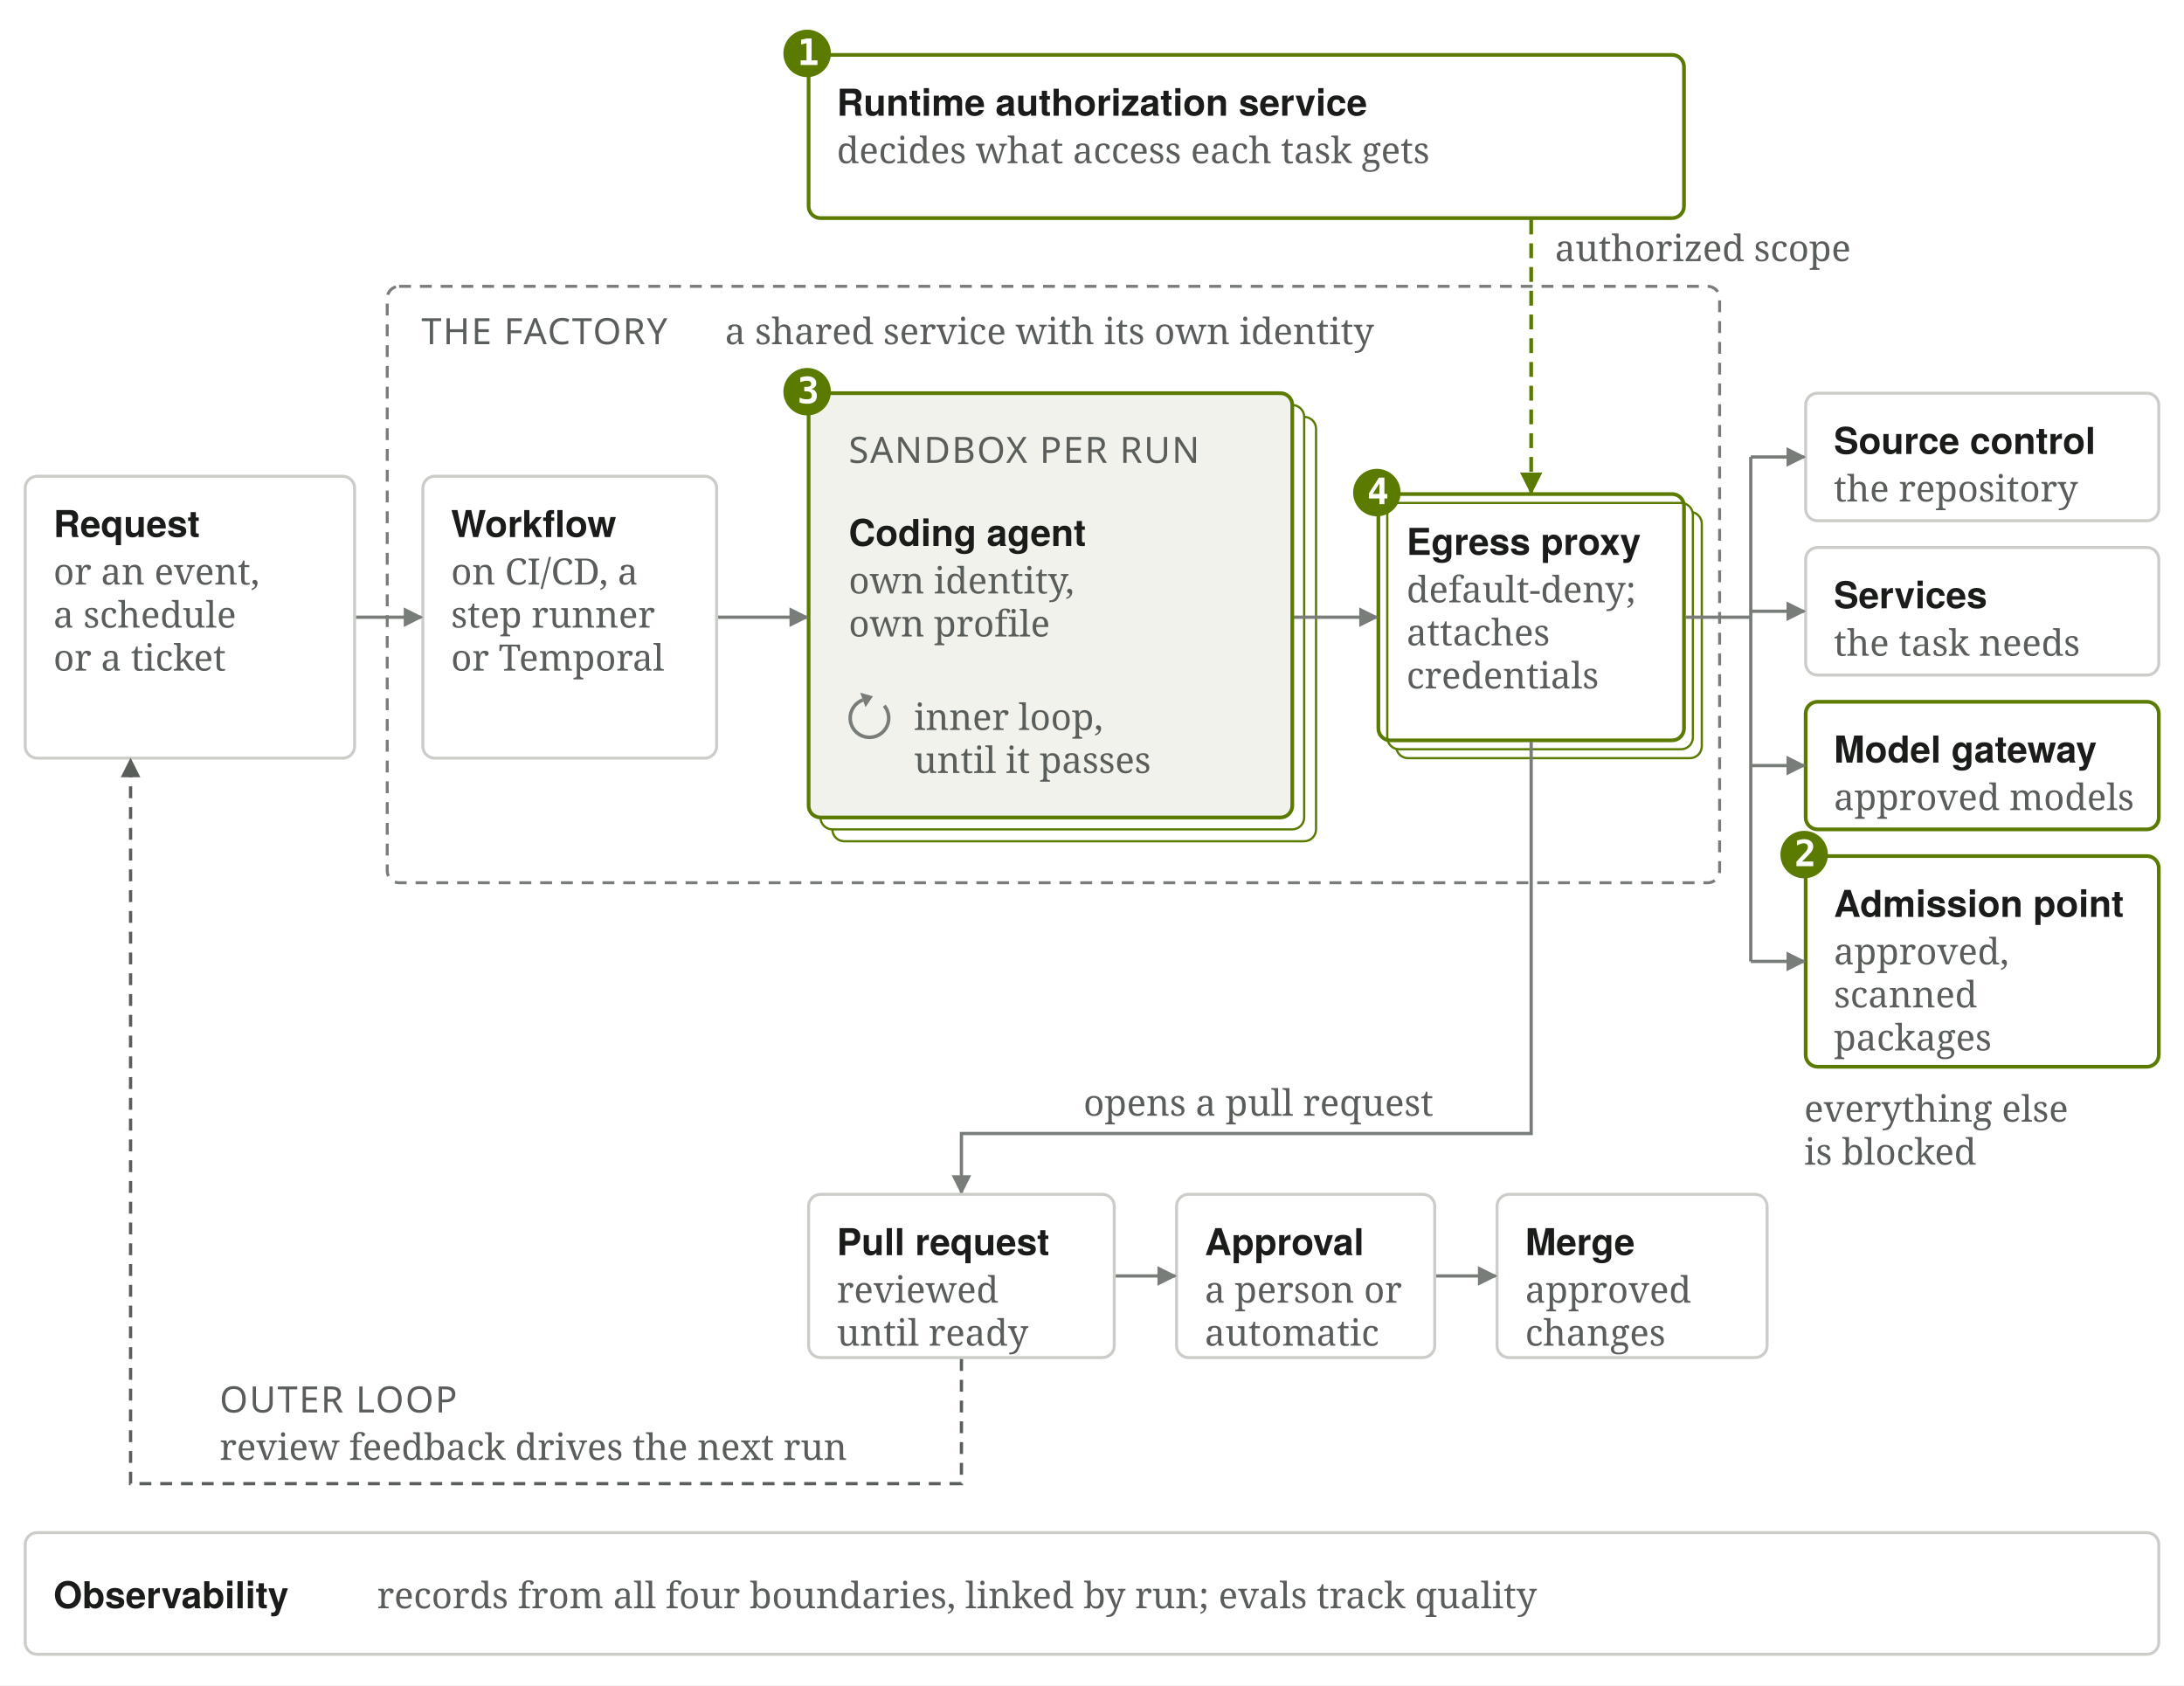
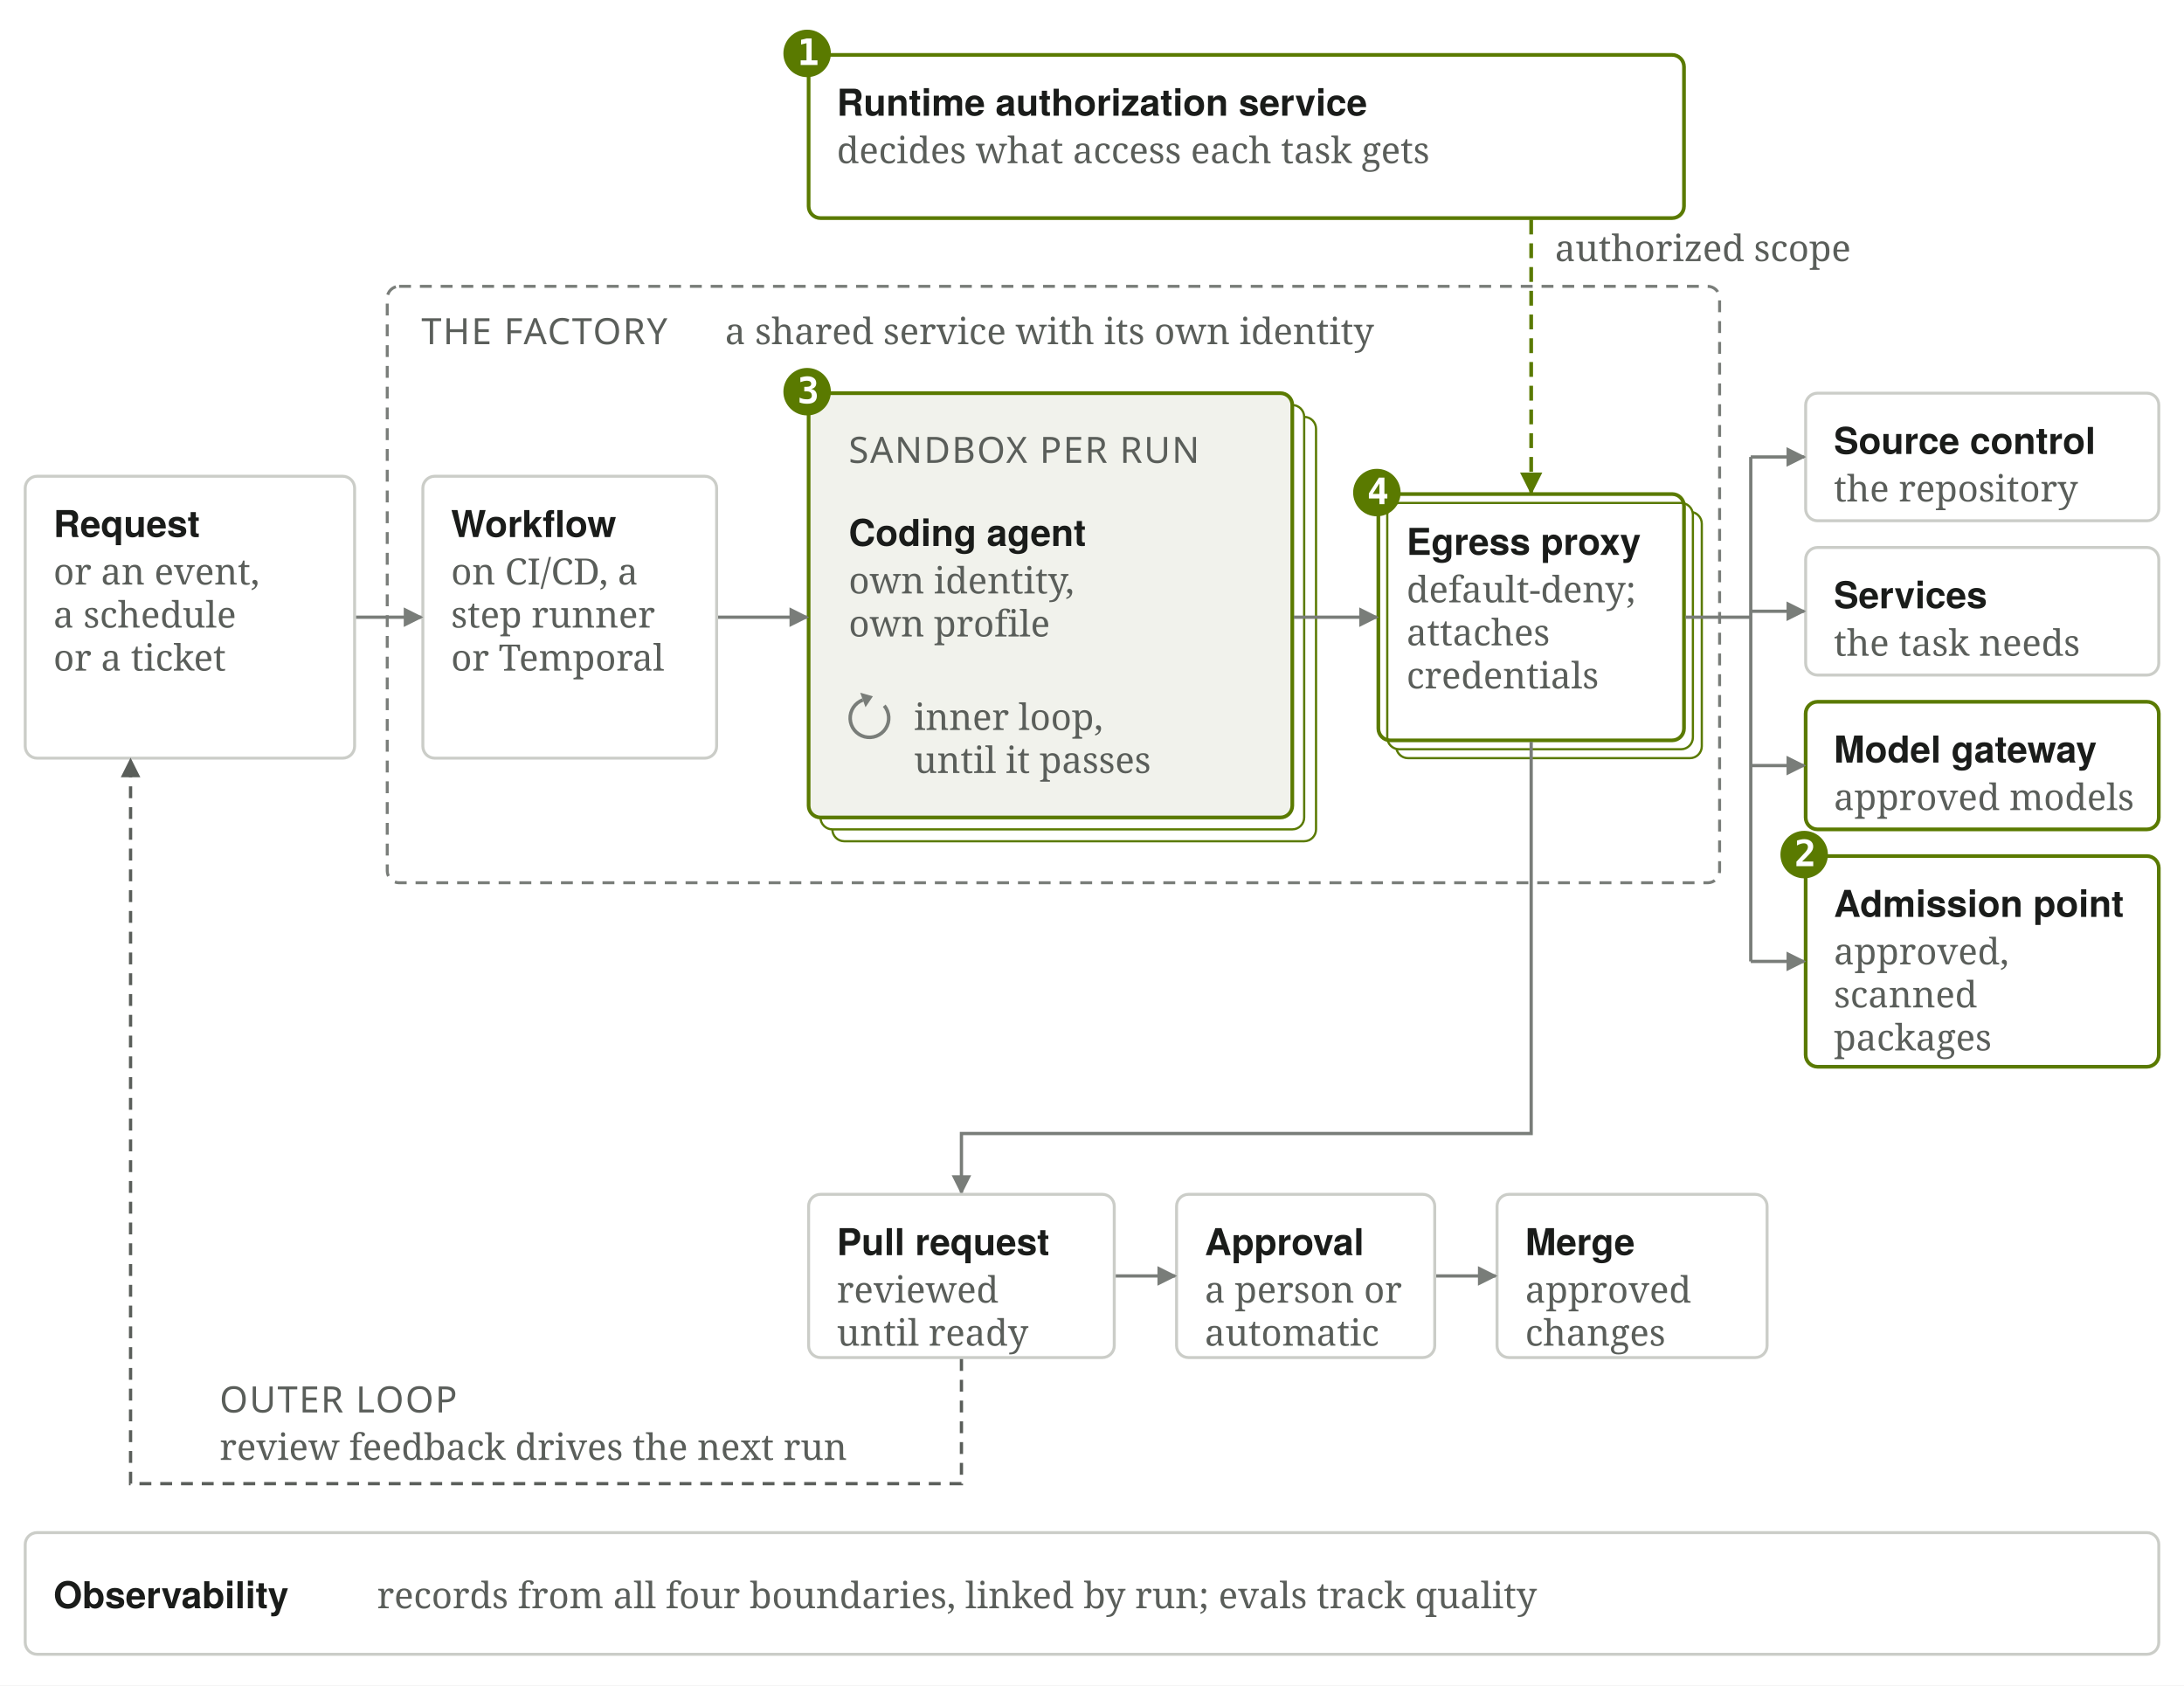
<svg xmlns="http://www.w3.org/2000/svg" viewBox="0 0 736 568" width="736" height="568" role="img" aria-labelledby="sf4-t sf4-d">
  <rect width="736" height="568" fill="#FFFFFF" />
  <defs>
    <marker id="sf4-a" viewBox="0 0 10 10" refX="9" refY="5" markerWidth="6" markerHeight="6" orient="auto-start-reverse">
      <path d="M0 0 L10 5 L0 10 z" fill="#797D79" />
    </marker>
    <marker id="sf4-g" viewBox="0 0 10 10" refX="9" refY="5" markerWidth="6" markerHeight="6" orient="auto-start-reverse">
      <path d="M0 0 L10 5 L0 10 z" fill="#5A7A00" />
    </marker>
    <marker id="sf4-s" viewBox="0 0 10 10" refX="9" refY="5" markerWidth="6" markerHeight="6" orient="auto-start-reverse">
      <path d="M0 0 L10 5 L0 10 z" fill="#5A5E5A" />
    </marker>
  </defs>
  <g transform="translate(8 8)">
    <rect x="264.5" y="10.5" width="295" height="55" rx="4" fill="none" stroke="#5A7A00" stroke-width="1.25" />
    <circle cx="264" cy="10" r="8" fill="#5A7A00" />
    <text x="260.7" y="13.9" font-family="'IBM Plex Mono',ui-monospace,'SF Mono',Menlo,Consolas,monospace" font-size="12.25" fill="#FFFFFF" font-weight="600">1</text>
    <text x="274" y="31" font-family="Figtree,'Avenir Next','Helvetica Neue',sans-serif" font-size="12.5" fill="#1A1C1A" font-weight="600">Runtime authorization service</text>
    <text x="274" y="47.0" font-family="'IBM Plex Serif',Charter,Georgia,serif" font-size="12.25" fill="#5A5E5A" font-weight="400">decides what access each task gets</text>
    <path d="M508 66 L508 158" fill="none" stroke="#5A7A00" stroke-width="1.25" stroke-dasharray="5 3" marker-end="url(#sf4-g)" />
    <text x="516.0" y="80" font-family="'IBM Plex Serif',Charter,Georgia,serif" font-size="12.25" fill="#5A5E5A" font-weight="400">authorized scope</text>
    <rect x="122.5" y="88.5" width="449" height="201" rx="4" fill="none" stroke="#797D79" stroke-width="1" stroke-dasharray="4 3" />
    <text x="134" y="108" font-family="'Chakra Petch','Avenir Next',sans-serif" font-size="12.25" fill="#5A5E5A" font-weight="500" letter-spacing="0.04em">THE FACTORY</text>
    <text x="236.325" y="108" font-family="'IBM Plex Serif',Charter,Georgia,serif" font-size="12.25" fill="#5A5E5A" font-weight="400">a shared service with its own identity</text>
    <rect x="0.5" y="152.5" width="111" height="95" rx="4" fill="none" stroke="#CBCDC8" stroke-width="1" />
    <text x="10" y="173" font-family="Figtree,'Avenir Next','Helvetica Neue',sans-serif" font-size="12.5" fill="#1A1C1A" font-weight="600">Request</text>
    <text x="10" y="189.0" font-family="'IBM Plex Serif',Charter,Georgia,serif" font-size="12.25" fill="#5A5E5A" font-weight="400">or an event,</text>
    <text x="10" y="203.5" font-family="'IBM Plex Serif',Charter,Georgia,serif" font-size="12.25" fill="#5A5E5A" font-weight="400">a schedule</text>
    <text x="10" y="218.0" font-family="'IBM Plex Serif',Charter,Georgia,serif" font-size="12.25" fill="#5A5E5A" font-weight="400">or a ticket</text>
    <rect x="134.5" y="152.5" width="99" height="95" rx="4" fill="none" stroke="#CBCDC8" stroke-width="1" />
    <text x="144" y="173" font-family="Figtree,'Avenir Next','Helvetica Neue',sans-serif" font-size="12.5" fill="#1A1C1A" font-weight="600">Workflow</text>
    <text x="144" y="189.0" font-family="'IBM Plex Serif',Charter,Georgia,serif" font-size="12.25" fill="#5A5E5A" font-weight="400">on CI/CD, a</text>
    <text x="144" y="203.5" font-family="'IBM Plex Serif',Charter,Georgia,serif" font-size="12.25" fill="#5A5E5A" font-weight="400">step runner</text>
    <text x="144" y="218.0" font-family="'IBM Plex Serif',Charter,Georgia,serif" font-size="12.25" fill="#5A5E5A" font-weight="400">or Temporal</text>
    <path d="M112 200 L134 200" fill="none" stroke="#797D79" stroke-width="1.1" marker-end="url(#sf4-a)" />
    <rect x="272.5" y="132.5" width="163" height="143" rx="4" fill="#FFFFFF" stroke="#5A7A00" stroke-width="0.75" />
    <rect x="268.5" y="128.5" width="163" height="143" rx="4" fill="#FFFFFF" stroke="#5A7A00" stroke-width="0.75" />
    <rect x="264.5" y="124.5" width="163" height="143" rx="4" fill="#F1F2EC" stroke="#5A7A00" stroke-width="1.25" />
    <circle cx="264" cy="124" r="8" fill="#5A7A00" />
    <text x="260.7" y="127.9" font-family="'IBM Plex Mono',ui-monospace,'SF Mono',Menlo,Consolas,monospace" font-size="12.25" fill="#FFFFFF" font-weight="600">3</text>
    <text x="278" y="148" font-family="'Chakra Petch','Avenir Next',sans-serif" font-size="12.25" fill="#5A5E5A" font-weight="500" letter-spacing="0.04em">SANDBOX PER RUN</text>
    <text x="278" y="176" font-family="Figtree,'Avenir Next','Helvetica Neue',sans-serif" font-size="12.5" fill="#1A1C1A" font-weight="600">Coding agent</text>
    <text x="278" y="192.0" font-family="'IBM Plex Serif',Charter,Georgia,serif" font-size="12.25" fill="#5A5E5A" font-weight="400">own identity,</text>
    <text x="278" y="206.5" font-family="'IBM Plex Serif',Charter,Georgia,serif" font-size="12.25" fill="#5A5E5A" font-weight="400">own profile</text>
    <path d="M289.98 229.82 A6.5 6.5 0 1 1 282.78 227.89" fill="none" stroke="#797D79" stroke-width="1.2" />
    <path d="M286.16 226.66 L283.67 230.34 L281.89 225.45 z" fill="#797D79" />
    <text x="300" y="238" font-family="'IBM Plex Serif',Charter,Georgia,serif" font-size="12.25" fill="#5A5E5A" font-weight="400">inner loop,</text>
    <text x="300" y="252.5" font-family="'IBM Plex Serif',Charter,Georgia,serif" font-size="12.25" fill="#5A5E5A" font-weight="400">until it passes</text>
    <path d="M234 200 L264 200" fill="none" stroke="#797D79" stroke-width="1.1" marker-end="url(#sf4-a)" />
    <rect x="462.5" y="164.5" width="103" height="83" rx="4" fill="#FFFFFF" stroke="#5A7A00" stroke-width="0.75" />
    <rect x="459.5" y="161.5" width="103" height="83" rx="4" fill="#FFFFFF" stroke="#5A7A00" stroke-width="0.75" />
    <rect x="456.5" y="158.5" width="103" height="83" rx="4" fill="none" stroke="#5A7A00" stroke-width="1.25" />
    <circle cx="456" cy="158" r="8" fill="#5A7A00" />
    <text x="452.7" y="161.9" font-family="'IBM Plex Mono',ui-monospace,'SF Mono',Menlo,Consolas,monospace" font-size="12.25" fill="#FFFFFF" font-weight="600">4</text>
    <text x="466" y="179" font-family="Figtree,'Avenir Next','Helvetica Neue',sans-serif" font-size="12.5" fill="#1A1C1A" font-weight="600">Egress proxy</text>
    <text x="466" y="195.0" font-family="'IBM Plex Serif',Charter,Georgia,serif" font-size="12.25" fill="#5A5E5A" font-weight="400">default-deny;</text>
    <text x="466" y="209.5" font-family="'IBM Plex Serif',Charter,Georgia,serif" font-size="12.25" fill="#5A5E5A" font-weight="400">attaches</text>
    <text x="466" y="224.0" font-family="'IBM Plex Serif',Charter,Georgia,serif" font-size="12.25" fill="#5A5E5A" font-weight="400">credentials</text>
    <path d="M428 200 L456 200" fill="none" stroke="#797D79" stroke-width="1.1" marker-end="url(#sf4-a)" />
    <rect x="600.5" y="124.5" width="119" height="43" rx="4" fill="none" stroke="#CBCDC8" stroke-width="1" />
    <text x="610" y="145" font-family="Figtree,'Avenir Next','Helvetica Neue',sans-serif" font-size="12.5" fill="#1A1C1A" font-weight="600">Source control</text>
    <text x="610" y="161.0" font-family="'IBM Plex Serif',Charter,Georgia,serif" font-size="12.25" fill="#5A5E5A" font-weight="400">the repository</text>
    <rect x="600.5" y="176.5" width="119" height="43" rx="4" fill="none" stroke="#CBCDC8" stroke-width="1" />
    <text x="610" y="197" font-family="Figtree,'Avenir Next','Helvetica Neue',sans-serif" font-size="12.5" fill="#1A1C1A" font-weight="600">Services</text>
    <text x="610" y="213.0" font-family="'IBM Plex Serif',Charter,Georgia,serif" font-size="12.25" fill="#5A5E5A" font-weight="400">the task needs</text>
    <rect x="600.5" y="228.5" width="119" height="43" rx="4" fill="none" stroke="#5A7A00" stroke-width="1.25" />
    <text x="610" y="249" font-family="Figtree,'Avenir Next','Helvetica Neue',sans-serif" font-size="12.5" fill="#1A1C1A" font-weight="600">Model gateway</text>
    <text x="610" y="265.0" font-family="'IBM Plex Serif',Charter,Georgia,serif" font-size="12.25" fill="#5A5E5A" font-weight="400">approved models</text>
    <rect x="600.5" y="280.5" width="119" height="71" rx="4" fill="none" stroke="#5A7A00" stroke-width="1.25" />
    <circle cx="600" cy="280" r="8" fill="#5A7A00" />
    <text x="596.7" y="283.9" font-family="'IBM Plex Mono',ui-monospace,'SF Mono',Menlo,Consolas,monospace" font-size="12.25" fill="#FFFFFF" font-weight="600">2</text>
    <text x="610" y="301" font-family="Figtree,'Avenir Next','Helvetica Neue',sans-serif" font-size="12.5" fill="#1A1C1A" font-weight="600">Admission point</text>
    <text x="610" y="317.0" font-family="'IBM Plex Serif',Charter,Georgia,serif" font-size="12.25" fill="#5A5E5A" font-weight="400">approved,</text>
    <text x="610" y="331.5" font-family="'IBM Plex Serif',Charter,Georgia,serif" font-size="12.25" fill="#5A5E5A" font-weight="400">scanned</text>
    <text x="610" y="346.0" font-family="'IBM Plex Serif',Charter,Georgia,serif" font-size="12.25" fill="#5A5E5A" font-weight="400">packages</text>
    <path d="M560 200 L582 200" fill="none" stroke="#797D79" stroke-width="1.1" />
    <path d="M582 146 L582 316" fill="none" stroke="#797D79" stroke-width="1.1" />
    <path d="M582 146 L600 146" fill="none" stroke="#797D79" stroke-width="1.1" marker-end="url(#sf4-a)" />
    <path d="M582 198 L600 198" fill="none" stroke="#797D79" stroke-width="1.1" marker-end="url(#sf4-a)" />
    <path d="M582 250 L600 250" fill="none" stroke="#797D79" stroke-width="1.1" marker-end="url(#sf4-a)" />
    <path d="M582 316 L600 316" fill="none" stroke="#797D79" stroke-width="1.1" marker-end="url(#sf4-a)" />
-     <text x="600" y="370" font-family="'IBM Plex Serif',Charter,Georgia,serif" font-size="12.25" fill="#5A5E5A" font-weight="400">everything else</text>
-     <text x="600" y="384.5" font-family="'IBM Plex Serif',Charter,Georgia,serif" font-size="12.25" fill="#5A5E5A" font-weight="400">is blocked</text>
    <path d="M508 242 L508 374 L316 374 L316 394" fill="none" stroke="#797D79" stroke-width="1.1" marker-end="url(#sf4-a)" />
-     <text x="357.125" y="368" font-family="'IBM Plex Serif',Charter,Georgia,serif" font-size="12.25" fill="#5A5E5A" font-weight="400">opens a pull request</text>
    <rect x="264.5" y="394.5" width="103" height="55" rx="4" fill="none" stroke="#CBCDC8" stroke-width="1" />
    <text x="274" y="415" font-family="Figtree,'Avenir Next','Helvetica Neue',sans-serif" font-size="12.5" fill="#1A1C1A" font-weight="600">Pull request</text>
    <text x="274" y="431.0" font-family="'IBM Plex Serif',Charter,Georgia,serif" font-size="12.25" fill="#5A5E5A" font-weight="400">reviewed</text>
    <text x="274" y="445.5" font-family="'IBM Plex Serif',Charter,Georgia,serif" font-size="12.25" fill="#5A5E5A" font-weight="400">until ready</text>
    <rect x="388.5" y="394.5" width="87" height="55" rx="4" fill="none" stroke="#CBCDC8" stroke-width="1" />
    <text x="398" y="415" font-family="Figtree,'Avenir Next','Helvetica Neue',sans-serif" font-size="12.5" fill="#1A1C1A" font-weight="600">Approval</text>
    <text x="398" y="431.0" font-family="'IBM Plex Serif',Charter,Georgia,serif" font-size="12.25" fill="#5A5E5A" font-weight="400">a person or</text>
    <text x="398" y="445.5" font-family="'IBM Plex Serif',Charter,Georgia,serif" font-size="12.25" fill="#5A5E5A" font-weight="400">automatic</text>
    <rect x="496.5" y="394.5" width="91" height="55" rx="4" fill="none" stroke="#CBCDC8" stroke-width="1" />
    <text x="506" y="415" font-family="Figtree,'Avenir Next','Helvetica Neue',sans-serif" font-size="12.5" fill="#1A1C1A" font-weight="600">Merge</text>
    <text x="506" y="431.0" font-family="'IBM Plex Serif',Charter,Georgia,serif" font-size="12.25" fill="#5A5E5A" font-weight="400">approved</text>
    <text x="506" y="445.5" font-family="'IBM Plex Serif',Charter,Georgia,serif" font-size="12.25" fill="#5A5E5A" font-weight="400">changes</text>
    <path d="M368 422 L388 422" fill="none" stroke="#797D79" stroke-width="1.1" marker-end="url(#sf4-a)" />
    <path d="M476 422 L496 422" fill="none" stroke="#797D79" stroke-width="1.1" marker-end="url(#sf4-a)" />
    <path d="M316 450 L316 492 L36 492 L36 248" fill="none" stroke="#5A5E5A" stroke-width="1.1" stroke-dasharray="4 3" marker-end="url(#sf4-s)" />
    <text x="66" y="468" font-family="'Chakra Petch','Avenir Next',sans-serif" font-size="12.25" fill="#5A5E5A" font-weight="500" letter-spacing="0.04em">OUTER LOOP</text>
    <text x="66" y="484" font-family="'IBM Plex Serif',Charter,Georgia,serif" font-size="12.25" fill="#5A5E5A" font-weight="400">review feedback drives the next run</text>
    <rect x="0.5" y="508.5" width="719" height="41" rx="4" fill="none" stroke="#CBCDC8" stroke-width="1" />
    <text x="10" y="534" font-family="Figtree,'Avenir Next','Helvetica Neue',sans-serif" font-size="12.5" fill="#1A1C1A" font-weight="600">Observability</text>
    <text x="119.062" y="534" font-family="'IBM Plex Serif',Charter,Georgia,serif" font-size="12.25" fill="#5A5E5A" font-weight="400">records from all four boundaries, linked by run; evals track quality</text>
  </g>
</svg>
